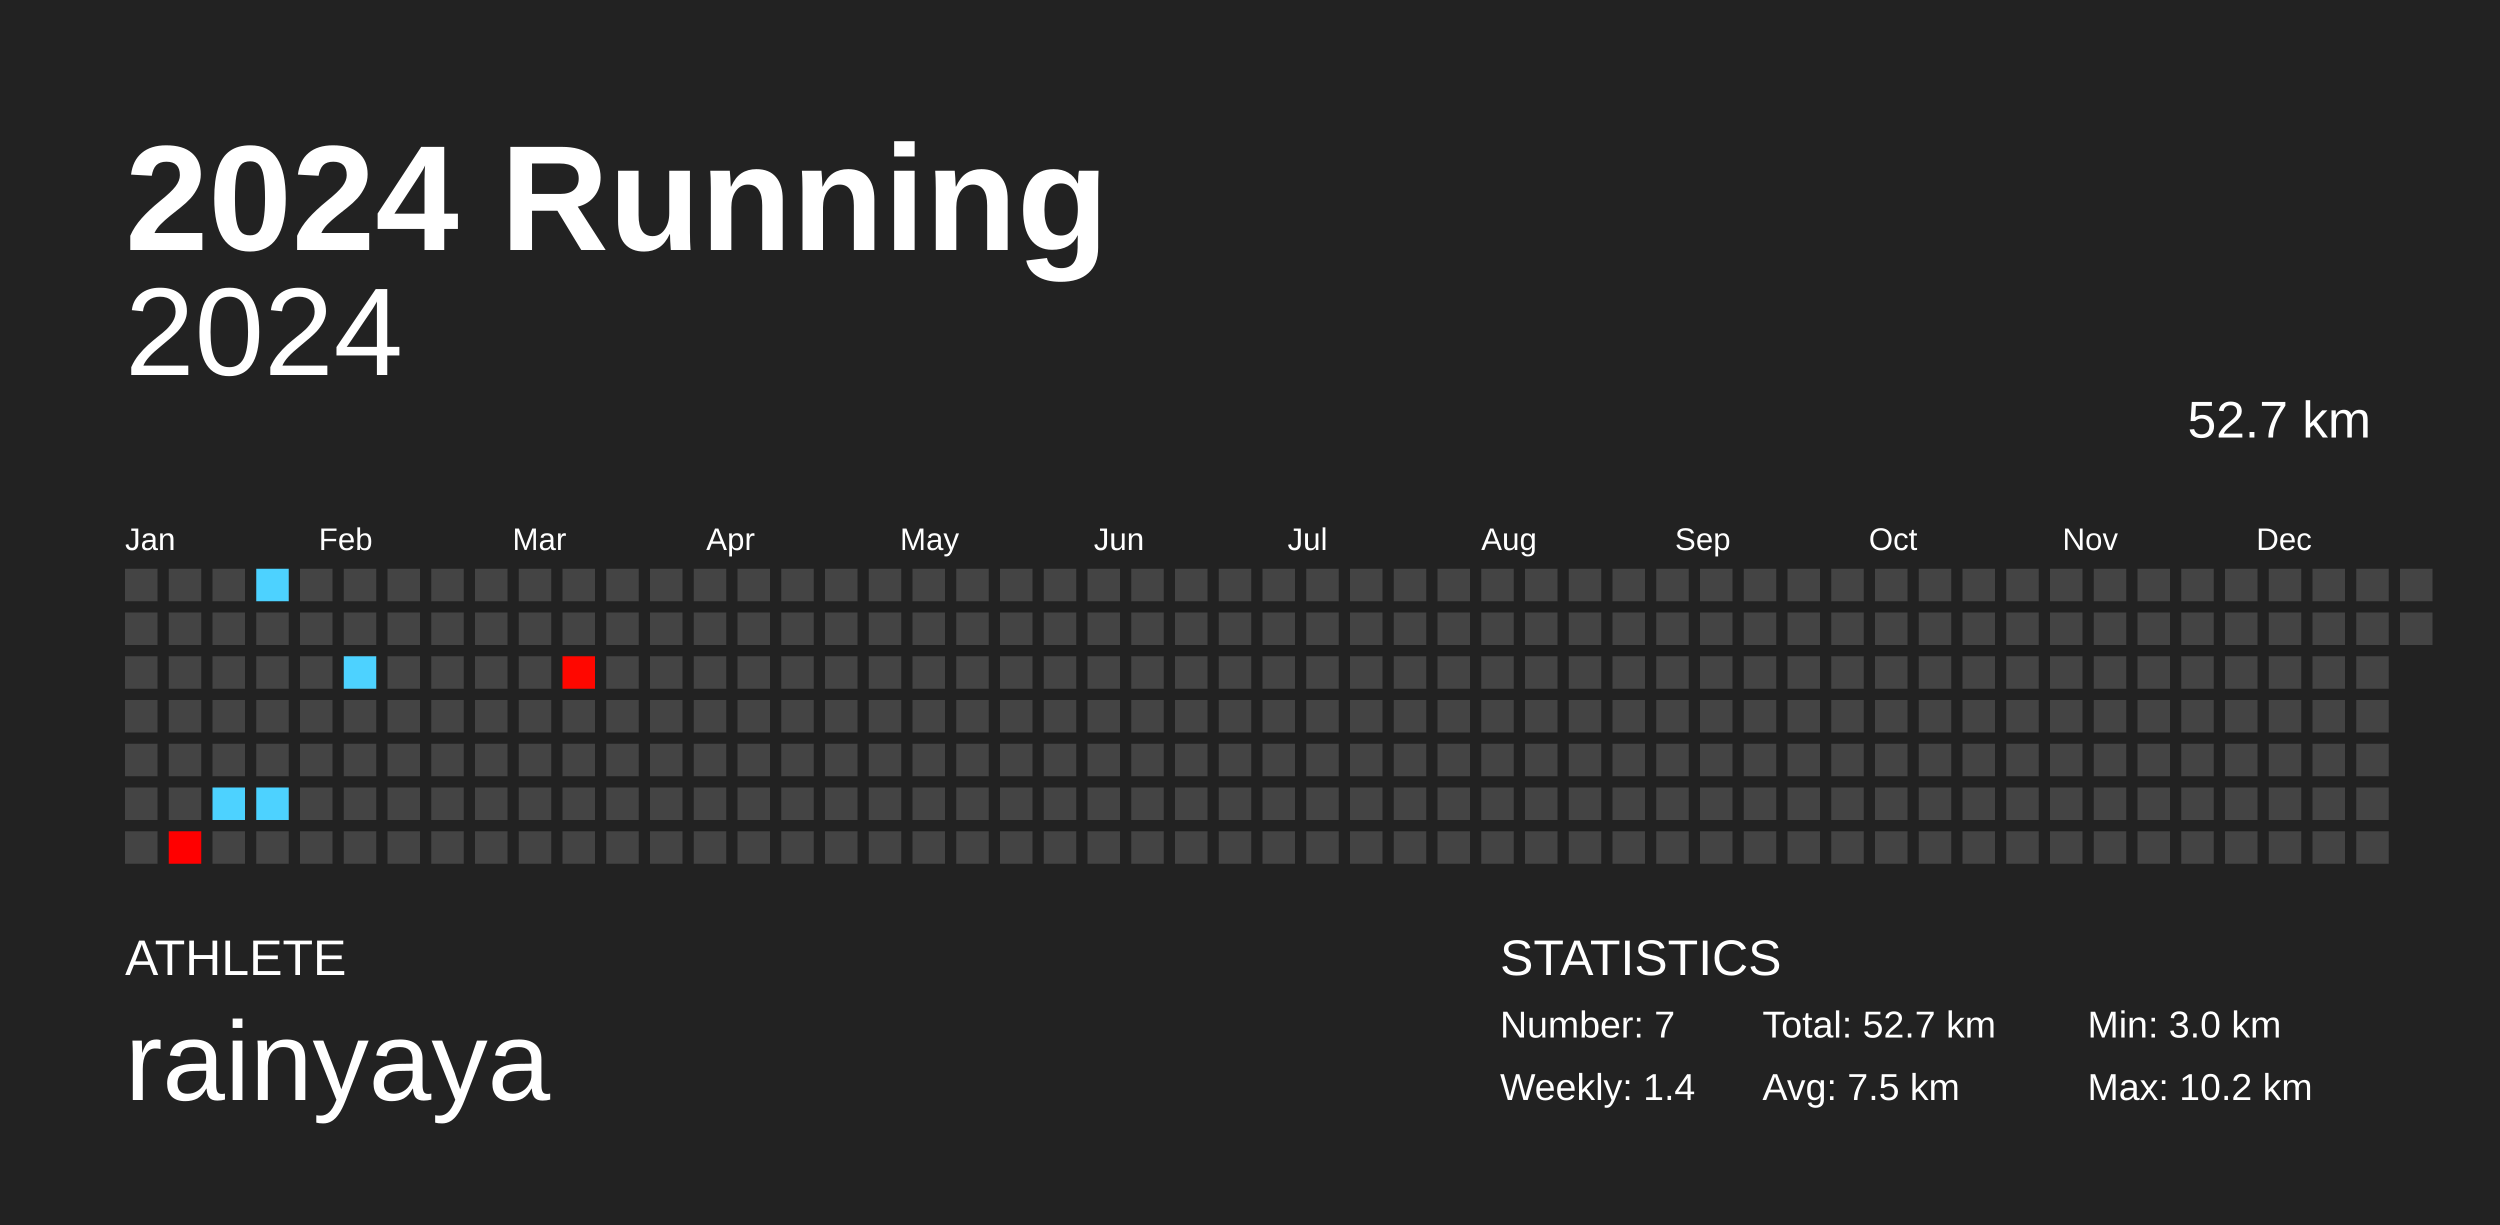
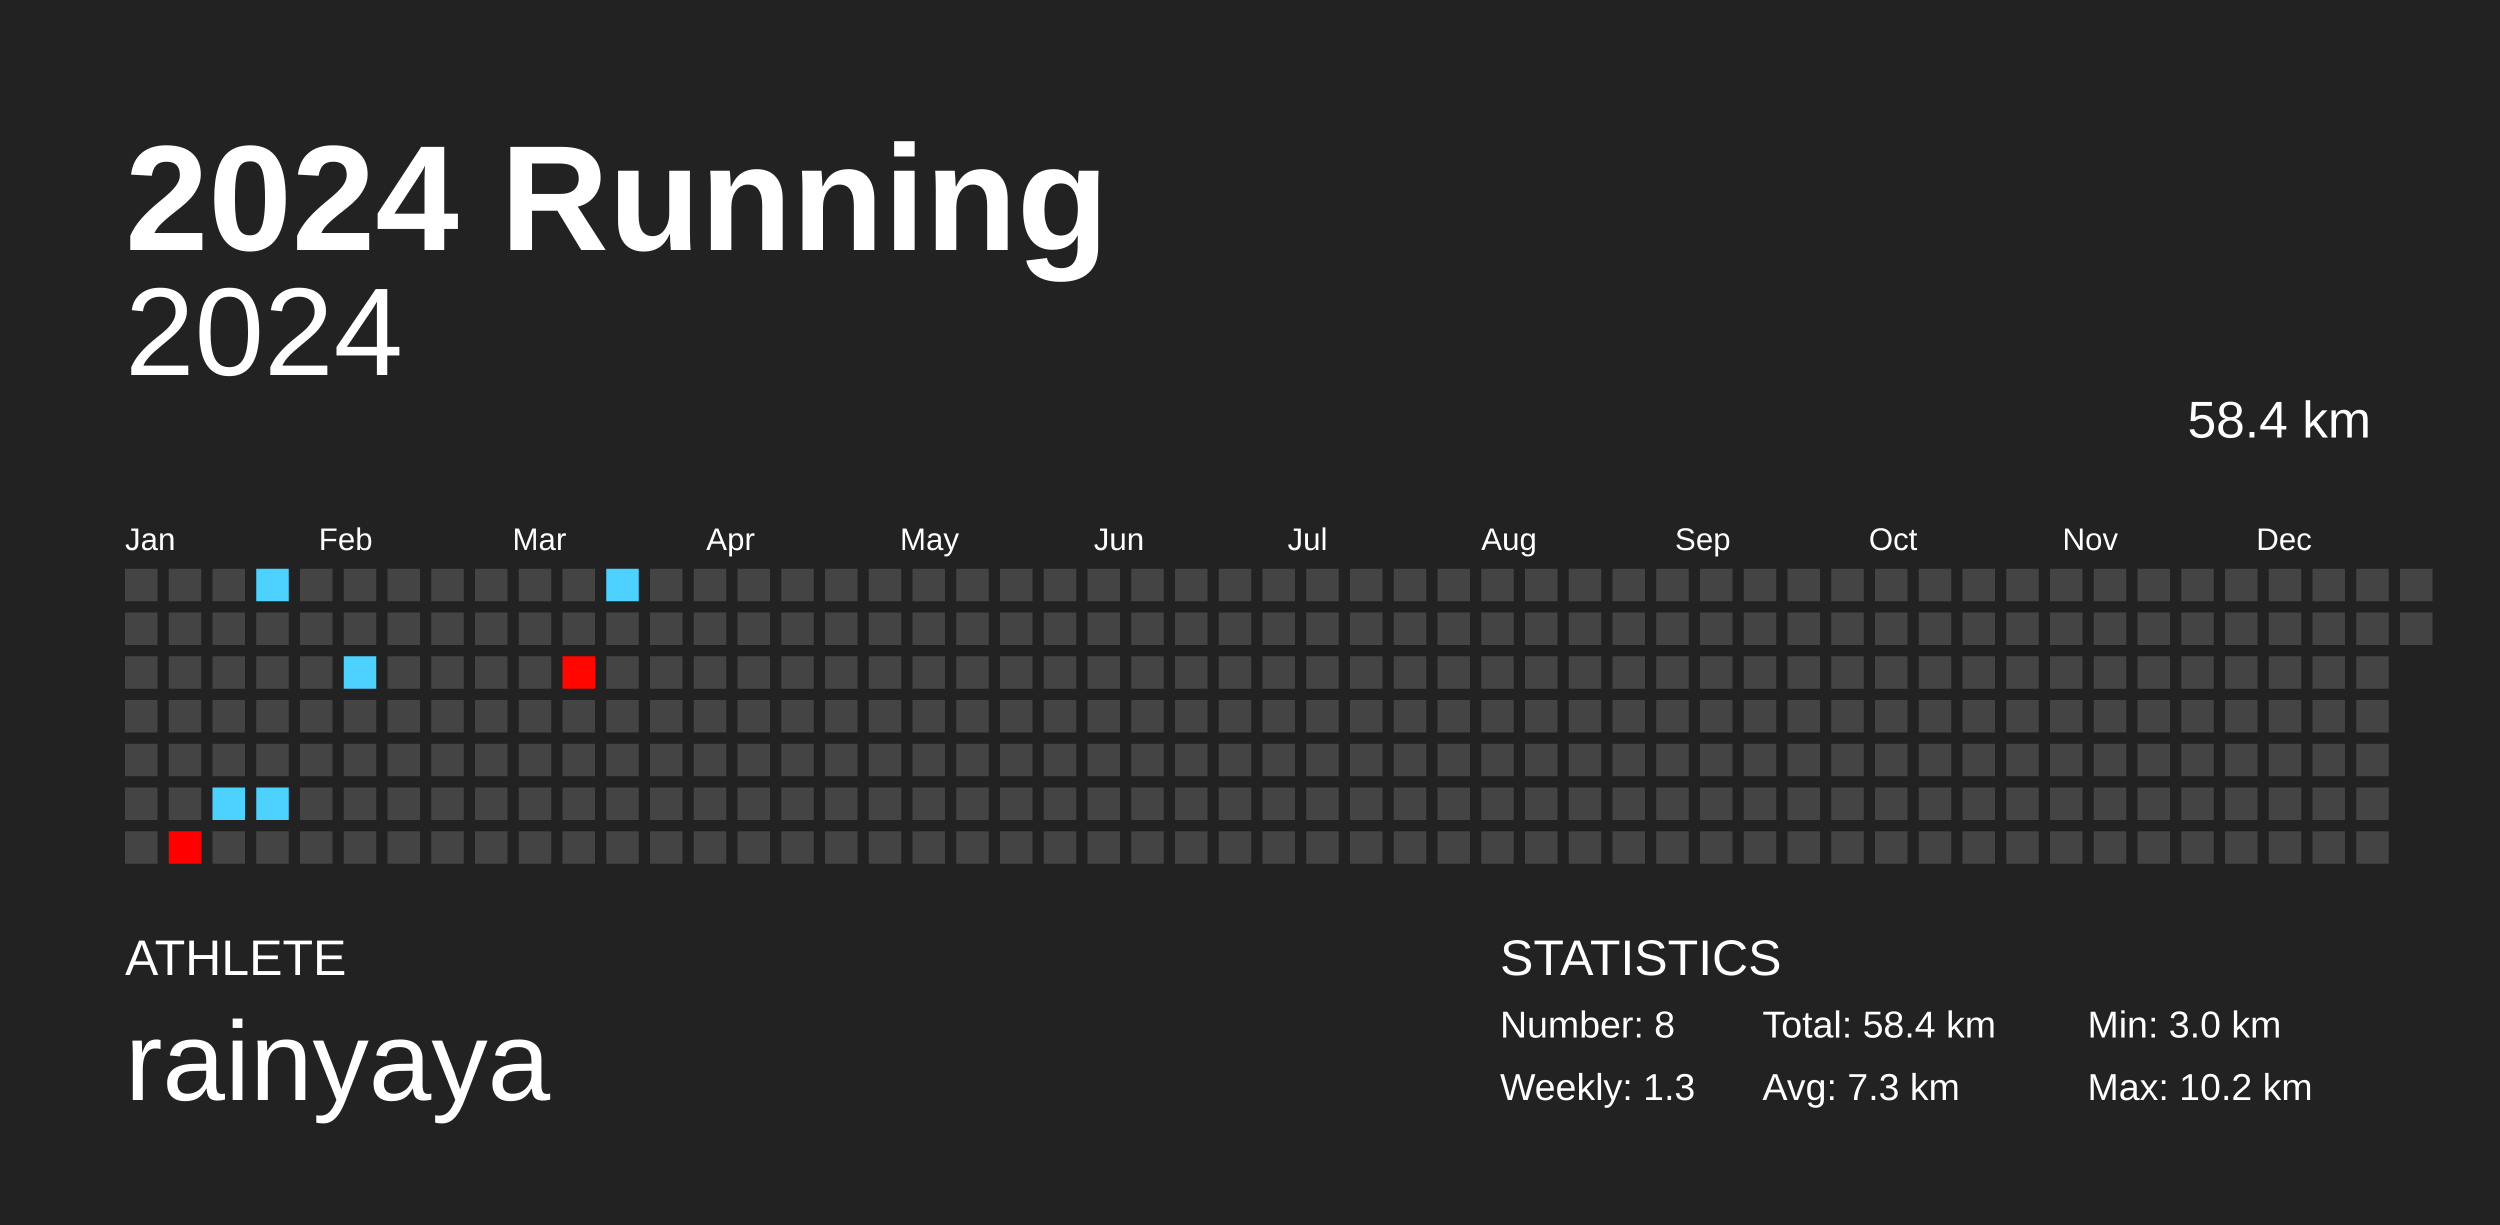
<svg xmlns="http://www.w3.org/2000/svg" baseProfile="full" height="98mm" version="1.1" viewBox="0,0,200,98" width="200mm">
  <defs />
  <rect fill="#222222" height="98" width="200" x="0" y="0" />
  <text fill="#FFFFFF" style="font-size:12px; font-family:Arial; font-weight:bold;" x="10" y="20">2024 Running</text>
  <text fill="#FFFFFF" style="font-size:4px; font-family:Arial" x="10" y="78">ATHLETE</text>
  <text fill="#FFFFFF" style="font-size:9px; font-family:Arial" x="10" y="88">rainyaya</text>
  <text fill="#FFFFFF" style="font-size:4px; font-family:Arial" x="120" y="78">STATISTICS</text>
-   <text fill="#FFFFFF" style="font-size:3px; font-family:Arial" x="120" y="83">Number: 7</text>
-   <text fill="#FFFFFF" style="font-size:3px; font-family:Arial" x="120" y="88">Weekly: 1.4</text>
-   <text fill="#FFFFFF" style="font-size:3px; font-family:Arial" x="141" y="83">Total: 52.7 km</text>
-   <text fill="#FFFFFF" style="font-size:3px; font-family:Arial" x="141" y="88">Avg: 7.5 km</text>
+   <text fill="#FFFFFF" style="font-size:3px; font-family:Arial" x="120" y="83">Number: 8</text>
+   <text fill="#FFFFFF" style="font-size:3px; font-family:Arial" x="120" y="88">Weekly: 1.3</text>
+   <text fill="#FFFFFF" style="font-size:3px; font-family:Arial" x="141" y="83">Total: 58.4 km</text>
+   <text fill="#FFFFFF" style="font-size:3px; font-family:Arial" x="141" y="88">Avg: 7.3 km</text>
  <text fill="#FFFFFF" style="font-size:3px; font-family:Arial" x="167" y="83">Min: 3.0 km</text>
  <text fill="#FFFFFF" style="font-size:3px; font-family:Arial" x="167" y="88">Max: 10.2 km</text>
  <text alignment-baseline="hanging" fill="#FFFFFF" style="font-size:10.0px; font-family:Arial;" x="10" y="30">2024</text>
-   <text alignment-baseline="hanging" fill="#FFFFFF" style="font-size:4.125px; font-family:Arial;" x="175" y="35">52.7 km</text>
+   <text alignment-baseline="hanging" fill="#FFFFFF" style="font-size:4.125px; font-family:Arial;" x="175" y="35">58.4 km</text>
  <text fill="#FFFFFF" style="font-size:2.5px; font-family:Arial" x="10.0" y="44">Jan</text>
  <text fill="#FFFFFF" style="font-size:2.5px; font-family:Arial" x="25.5" y="44">Feb</text>
  <text fill="#FFFFFF" style="font-size:2.5px; font-family:Arial" x="41.0" y="44">Mar</text>
  <text fill="#FFFFFF" style="font-size:2.5px; font-family:Arial" x="56.5" y="44">Apr</text>
  <text fill="#FFFFFF" style="font-size:2.5px; font-family:Arial" x="72.0" y="44">May</text>
  <text fill="#FFFFFF" style="font-size:2.5px; font-family:Arial" x="87.5" y="44">Jun</text>
  <text fill="#FFFFFF" style="font-size:2.5px; font-family:Arial" x="103.0" y="44">Jul</text>
  <text fill="#FFFFFF" style="font-size:2.5px; font-family:Arial" x="118.5" y="44">Aug</text>
  <text fill="#FFFFFF" style="font-size:2.5px; font-family:Arial" x="134.0" y="44">Sep</text>
  <text fill="#FFFFFF" style="font-size:2.5px; font-family:Arial" x="149.5" y="44">Oct</text>
  <text fill="#FFFFFF" style="font-size:2.5px; font-family:Arial" x="165.0" y="44">Nov</text>
  <text fill="#FFFFFF" style="font-size:2.5px; font-family:Arial" x="180.5" y="44">Dec</text>
  <rect fill="#444444" height="2.6" width="2.6" x="10.0" y="45.5" />
  <rect fill="#444444" height="2.6" width="2.6" x="10.0" y="49.0" />
  <rect fill="#444444" height="2.6" width="2.6" x="10.0" y="52.5" />
  <rect fill="#444444" height="2.6" width="2.6" x="10.0" y="56.0" />
  <rect fill="#444444" height="2.6" width="2.6" x="10.0" y="59.5" />
  <rect fill="#444444" height="2.6" width="2.6" x="10.0" y="63.0" />
  <rect fill="#444444" height="2.6" width="2.6" x="10.0" y="66.5" />
  <rect fill="#444444" height="2.6" width="2.6" x="13.5" y="45.5" />
  <rect fill="#444444" height="2.6" width="2.6" x="13.5" y="49.0" />
  <rect fill="#444444" height="2.6" width="2.6" x="13.5" y="52.5" />
  <rect fill="#444444" height="2.6" width="2.6" x="13.5" y="56.0" />
  <rect fill="#444444" height="2.6" width="2.6" x="13.5" y="59.5" />
  <rect fill="#444444" height="2.6" width="2.6" x="13.5" y="63.0" />
  <rect fill="#ff0000" height="2.6" width="2.6" x="13.5" y="66.5" />
  <rect fill="#444444" height="2.6" width="2.6" x="17.0" y="45.5" />
  <rect fill="#444444" height="2.6" width="2.6" x="17.0" y="49.0" />
  <rect fill="#444444" height="2.6" width="2.6" x="17.0" y="52.5" />
  <rect fill="#444444" height="2.6" width="2.6" x="17.0" y="56.0" />
  <rect fill="#444444" height="2.6" width="2.6" x="17.0" y="59.5" />
  <rect fill="#4dd2ff" height="2.6" width="2.6" x="17.0" y="63.0" />
  <rect fill="#444444" height="2.6" width="2.6" x="17.0" y="66.5" />
  <rect fill="#4dd2ff" height="2.6" width="2.6" x="20.5" y="45.5" />
  <rect fill="#444444" height="2.6" width="2.6" x="20.5" y="49.0" />
  <rect fill="#444444" height="2.6" width="2.6" x="20.5" y="52.5" />
  <rect fill="#444444" height="2.6" width="2.6" x="20.5" y="56.0" />
  <rect fill="#444444" height="2.6" width="2.6" x="20.5" y="59.5" />
  <rect fill="#4dd2ff" height="2.6" width="2.6" x="20.5" y="63.0" />
  <rect fill="#444444" height="2.6" width="2.6" x="20.5" y="66.5" />
  <rect fill="#444444" height="2.6" width="2.6" x="24.0" y="45.5" />
  <rect fill="#444444" height="2.6" width="2.6" x="24.0" y="49.0" />
  <rect fill="#444444" height="2.6" width="2.6" x="24.0" y="52.5" />
  <rect fill="#444444" height="2.6" width="2.6" x="24.0" y="56.0" />
  <rect fill="#444444" height="2.6" width="2.6" x="24.0" y="59.5" />
  <rect fill="#444444" height="2.6" width="2.6" x="24.0" y="63.0" />
  <rect fill="#444444" height="2.6" width="2.6" x="24.0" y="66.5" />
  <rect fill="#444444" height="2.6" width="2.6" x="27.5" y="45.5" />
  <rect fill="#444444" height="2.6" width="2.6" x="27.5" y="49.0" />
  <rect fill="#4dd2ff" height="2.6" width="2.6" x="27.5" y="52.5" />
  <rect fill="#444444" height="2.6" width="2.6" x="27.5" y="56.0" />
  <rect fill="#444444" height="2.6" width="2.6" x="27.5" y="59.5" />
  <rect fill="#444444" height="2.6" width="2.6" x="27.5" y="63.0" />
  <rect fill="#444444" height="2.6" width="2.6" x="27.5" y="66.5" />
  <rect fill="#444444" height="2.6" width="2.6" x="31.0" y="45.5" />
  <rect fill="#444444" height="2.6" width="2.6" x="31.0" y="49.0" />
  <rect fill="#444444" height="2.6" width="2.6" x="31.0" y="52.5" />
  <rect fill="#444444" height="2.6" width="2.6" x="31.0" y="56.0" />
  <rect fill="#444444" height="2.6" width="2.6" x="31.0" y="59.5" />
  <rect fill="#444444" height="2.6" width="2.6" x="31.0" y="63.0" />
  <rect fill="#444444" height="2.6" width="2.6" x="31.0" y="66.5" />
  <rect fill="#444444" height="2.6" width="2.6" x="34.5" y="45.5" />
  <rect fill="#444444" height="2.6" width="2.6" x="34.5" y="49.0" />
  <rect fill="#444444" height="2.6" width="2.6" x="34.5" y="52.5" />
  <rect fill="#444444" height="2.6" width="2.6" x="34.5" y="56.0" />
  <rect fill="#444444" height="2.6" width="2.6" x="34.5" y="59.5" />
  <rect fill="#444444" height="2.6" width="2.6" x="34.5" y="63.0" />
  <rect fill="#444444" height="2.6" width="2.6" x="34.5" y="66.5" />
  <rect fill="#444444" height="2.6" width="2.6" x="38.0" y="45.5" />
  <rect fill="#444444" height="2.6" width="2.6" x="38.0" y="49.0" />
  <rect fill="#444444" height="2.6" width="2.6" x="38.0" y="52.5" />
  <rect fill="#444444" height="2.6" width="2.6" x="38.0" y="56.0" />
  <rect fill="#444444" height="2.6" width="2.6" x="38.0" y="59.5" />
  <rect fill="#444444" height="2.6" width="2.6" x="38.0" y="63.0" />
  <rect fill="#444444" height="2.6" width="2.6" x="38.0" y="66.5" />
  <rect fill="#444444" height="2.6" width="2.6" x="41.5" y="45.5" />
  <rect fill="#444444" height="2.6" width="2.6" x="41.5" y="49.0" />
  <rect fill="#444444" height="2.6" width="2.6" x="41.5" y="52.5" />
  <rect fill="#444444" height="2.6" width="2.6" x="41.5" y="56.0" />
  <rect fill="#444444" height="2.6" width="2.6" x="41.5" y="59.5" />
  <rect fill="#444444" height="2.6" width="2.6" x="41.5" y="63.0" />
  <rect fill="#444444" height="2.6" width="2.6" x="41.5" y="66.5" />
  <rect fill="#444444" height="2.6" width="2.6" x="45.0" y="45.5" />
  <rect fill="#444444" height="2.6" width="2.6" x="45.0" y="49.0" />
-   <rect fill="#ff0700" height="2.6" width="2.6" x="45.0" y="52.5" />
+   <rect fill="#ff0600" height="2.6" width="2.6" x="45.0" y="52.5" />
  <rect fill="#444444" height="2.6" width="2.6" x="45.0" y="56.0" />
  <rect fill="#444444" height="2.6" width="2.6" x="45.0" y="59.5" />
  <rect fill="#444444" height="2.6" width="2.6" x="45.0" y="63.0" />
  <rect fill="#444444" height="2.6" width="2.6" x="45.0" y="66.5" />
-   <rect fill="#444444" height="2.6" width="2.6" x="48.5" y="45.5" />
+   <rect fill="#4dd2ff" height="2.6" width="2.6" x="48.5" y="45.5" />
  <rect fill="#444444" height="2.6" width="2.6" x="48.5" y="49.0" />
  <rect fill="#444444" height="2.6" width="2.6" x="48.5" y="52.5" />
  <rect fill="#444444" height="2.6" width="2.6" x="48.5" y="56.0" />
  <rect fill="#444444" height="2.6" width="2.6" x="48.5" y="59.5" />
  <rect fill="#444444" height="2.6" width="2.6" x="48.5" y="63.0" />
  <rect fill="#444444" height="2.6" width="2.6" x="48.5" y="66.5" />
  <rect fill="#444444" height="2.6" width="2.6" x="52.0" y="45.5" />
  <rect fill="#444444" height="2.6" width="2.6" x="52.0" y="49.0" />
  <rect fill="#444444" height="2.6" width="2.6" x="52.0" y="52.5" />
  <rect fill="#444444" height="2.6" width="2.6" x="52.0" y="56.0" />
  <rect fill="#444444" height="2.6" width="2.6" x="52.0" y="59.5" />
  <rect fill="#444444" height="2.6" width="2.6" x="52.0" y="63.0" />
  <rect fill="#444444" height="2.6" width="2.6" x="52.0" y="66.5" />
  <rect fill="#444444" height="2.6" width="2.6" x="55.5" y="45.5" />
  <rect fill="#444444" height="2.6" width="2.6" x="55.5" y="49.0" />
  <rect fill="#444444" height="2.6" width="2.6" x="55.5" y="52.5" />
  <rect fill="#444444" height="2.6" width="2.6" x="55.5" y="56.0" />
  <rect fill="#444444" height="2.6" width="2.6" x="55.5" y="59.5" />
  <rect fill="#444444" height="2.6" width="2.6" x="55.5" y="63.0" />
  <rect fill="#444444" height="2.6" width="2.6" x="55.5" y="66.5" />
  <rect fill="#444444" height="2.6" width="2.6" x="59.0" y="45.5" />
  <rect fill="#444444" height="2.6" width="2.6" x="59.0" y="49.0" />
  <rect fill="#444444" height="2.6" width="2.6" x="59.0" y="52.5" />
  <rect fill="#444444" height="2.6" width="2.6" x="59.0" y="56.0" />
  <rect fill="#444444" height="2.6" width="2.6" x="59.0" y="59.5" />
  <rect fill="#444444" height="2.6" width="2.6" x="59.0" y="63.0" />
  <rect fill="#444444" height="2.6" width="2.6" x="59.0" y="66.5" />
  <rect fill="#444444" height="2.6" width="2.6" x="62.5" y="45.5" />
  <rect fill="#444444" height="2.6" width="2.6" x="62.5" y="49.0" />
  <rect fill="#444444" height="2.6" width="2.6" x="62.5" y="52.5" />
  <rect fill="#444444" height="2.6" width="2.6" x="62.5" y="56.0" />
  <rect fill="#444444" height="2.6" width="2.6" x="62.5" y="59.5" />
  <rect fill="#444444" height="2.6" width="2.6" x="62.5" y="63.0" />
  <rect fill="#444444" height="2.6" width="2.6" x="62.5" y="66.5" />
  <rect fill="#444444" height="2.6" width="2.6" x="66.0" y="45.5" />
  <rect fill="#444444" height="2.6" width="2.6" x="66.0" y="49.0" />
  <rect fill="#444444" height="2.6" width="2.6" x="66.0" y="52.5" />
  <rect fill="#444444" height="2.6" width="2.6" x="66.0" y="56.0" />
  <rect fill="#444444" height="2.6" width="2.6" x="66.0" y="59.5" />
  <rect fill="#444444" height="2.6" width="2.6" x="66.0" y="63.0" />
  <rect fill="#444444" height="2.6" width="2.6" x="66.0" y="66.5" />
  <rect fill="#444444" height="2.6" width="2.6" x="69.5" y="45.5" />
  <rect fill="#444444" height="2.6" width="2.6" x="69.5" y="49.0" />
  <rect fill="#444444" height="2.6" width="2.6" x="69.5" y="52.5" />
  <rect fill="#444444" height="2.6" width="2.6" x="69.5" y="56.0" />
  <rect fill="#444444" height="2.6" width="2.6" x="69.5" y="59.5" />
  <rect fill="#444444" height="2.6" width="2.6" x="69.5" y="63.0" />
  <rect fill="#444444" height="2.6" width="2.6" x="69.5" y="66.5" />
  <rect fill="#444444" height="2.6" width="2.6" x="73.0" y="45.5" />
  <rect fill="#444444" height="2.6" width="2.6" x="73.0" y="49.0" />
  <rect fill="#444444" height="2.6" width="2.6" x="73.0" y="52.5" />
  <rect fill="#444444" height="2.6" width="2.6" x="73.0" y="56.0" />
  <rect fill="#444444" height="2.6" width="2.6" x="73.0" y="59.5" />
  <rect fill="#444444" height="2.6" width="2.6" x="73.0" y="63.0" />
  <rect fill="#444444" height="2.6" width="2.6" x="73.0" y="66.5" />
  <rect fill="#444444" height="2.6" width="2.6" x="76.5" y="45.5" />
  <rect fill="#444444" height="2.6" width="2.6" x="76.5" y="49.0" />
  <rect fill="#444444" height="2.6" width="2.6" x="76.5" y="52.5" />
  <rect fill="#444444" height="2.6" width="2.6" x="76.5" y="56.0" />
  <rect fill="#444444" height="2.6" width="2.6" x="76.5" y="59.5" />
  <rect fill="#444444" height="2.6" width="2.6" x="76.5" y="63.0" />
  <rect fill="#444444" height="2.6" width="2.6" x="76.5" y="66.5" />
  <rect fill="#444444" height="2.6" width="2.6" x="80.0" y="45.5" />
  <rect fill="#444444" height="2.6" width="2.6" x="80.0" y="49.0" />
  <rect fill="#444444" height="2.6" width="2.6" x="80.0" y="52.5" />
  <rect fill="#444444" height="2.6" width="2.6" x="80.0" y="56.0" />
  <rect fill="#444444" height="2.6" width="2.6" x="80.0" y="59.5" />
  <rect fill="#444444" height="2.6" width="2.6" x="80.0" y="63.0" />
  <rect fill="#444444" height="2.6" width="2.6" x="80.0" y="66.5" />
  <rect fill="#444444" height="2.6" width="2.6" x="83.5" y="45.5" />
  <rect fill="#444444" height="2.6" width="2.6" x="83.5" y="49.0" />
  <rect fill="#444444" height="2.6" width="2.6" x="83.5" y="52.5" />
  <rect fill="#444444" height="2.6" width="2.6" x="83.5" y="56.0" />
  <rect fill="#444444" height="2.6" width="2.6" x="83.5" y="59.5" />
  <rect fill="#444444" height="2.6" width="2.6" x="83.5" y="63.0" />
  <rect fill="#444444" height="2.6" width="2.6" x="83.5" y="66.5" />
  <rect fill="#444444" height="2.6" width="2.6" x="87.0" y="45.5" />
  <rect fill="#444444" height="2.6" width="2.6" x="87.0" y="49.0" />
  <rect fill="#444444" height="2.6" width="2.6" x="87.0" y="52.5" />
  <rect fill="#444444" height="2.6" width="2.6" x="87.0" y="56.0" />
  <rect fill="#444444" height="2.6" width="2.6" x="87.0" y="59.5" />
  <rect fill="#444444" height="2.6" width="2.6" x="87.0" y="63.0" />
  <rect fill="#444444" height="2.6" width="2.6" x="87.0" y="66.5" />
  <rect fill="#444444" height="2.6" width="2.6" x="90.5" y="45.5" />
  <rect fill="#444444" height="2.6" width="2.6" x="90.5" y="49.0" />
  <rect fill="#444444" height="2.6" width="2.6" x="90.5" y="52.5" />
  <rect fill="#444444" height="2.6" width="2.6" x="90.5" y="56.0" />
  <rect fill="#444444" height="2.6" width="2.6" x="90.5" y="59.5" />
  <rect fill="#444444" height="2.6" width="2.6" x="90.5" y="63.0" />
  <rect fill="#444444" height="2.6" width="2.6" x="90.5" y="66.5" />
  <rect fill="#444444" height="2.6" width="2.6" x="94.0" y="45.5" />
  <rect fill="#444444" height="2.6" width="2.6" x="94.0" y="49.0" />
  <rect fill="#444444" height="2.6" width="2.6" x="94.0" y="52.5" />
  <rect fill="#444444" height="2.6" width="2.6" x="94.0" y="56.0" />
  <rect fill="#444444" height="2.6" width="2.6" x="94.0" y="59.5" />
  <rect fill="#444444" height="2.6" width="2.6" x="94.0" y="63.0" />
  <rect fill="#444444" height="2.6" width="2.6" x="94.0" y="66.5" />
  <rect fill="#444444" height="2.6" width="2.6" x="97.5" y="45.5" />
  <rect fill="#444444" height="2.6" width="2.6" x="97.5" y="49.0" />
  <rect fill="#444444" height="2.6" width="2.6" x="97.5" y="52.5" />
  <rect fill="#444444" height="2.6" width="2.6" x="97.5" y="56.0" />
  <rect fill="#444444" height="2.6" width="2.6" x="97.5" y="59.5" />
  <rect fill="#444444" height="2.6" width="2.6" x="97.5" y="63.0" />
  <rect fill="#444444" height="2.6" width="2.6" x="97.5" y="66.5" />
  <rect fill="#444444" height="2.6" width="2.6" x="101.0" y="45.5" />
  <rect fill="#444444" height="2.6" width="2.6" x="101.0" y="49.0" />
  <rect fill="#444444" height="2.6" width="2.6" x="101.0" y="52.5" />
  <rect fill="#444444" height="2.6" width="2.6" x="101.0" y="56.0" />
  <rect fill="#444444" height="2.6" width="2.6" x="101.0" y="59.5" />
  <rect fill="#444444" height="2.6" width="2.6" x="101.0" y="63.0" />
  <rect fill="#444444" height="2.6" width="2.6" x="101.0" y="66.5" />
  <rect fill="#444444" height="2.6" width="2.6" x="104.5" y="45.5" />
  <rect fill="#444444" height="2.6" width="2.6" x="104.5" y="49.0" />
  <rect fill="#444444" height="2.6" width="2.6" x="104.5" y="52.5" />
  <rect fill="#444444" height="2.6" width="2.6" x="104.5" y="56.0" />
  <rect fill="#444444" height="2.6" width="2.6" x="104.5" y="59.5" />
  <rect fill="#444444" height="2.6" width="2.6" x="104.5" y="63.0" />
  <rect fill="#444444" height="2.6" width="2.6" x="104.5" y="66.5" />
  <rect fill="#444444" height="2.6" width="2.6" x="108.0" y="45.5" />
  <rect fill="#444444" height="2.6" width="2.6" x="108.0" y="49.0" />
  <rect fill="#444444" height="2.6" width="2.6" x="108.0" y="52.5" />
  <rect fill="#444444" height="2.6" width="2.6" x="108.0" y="56.0" />
  <rect fill="#444444" height="2.6" width="2.6" x="108.0" y="59.5" />
  <rect fill="#444444" height="2.6" width="2.6" x="108.0" y="63.0" />
  <rect fill="#444444" height="2.6" width="2.6" x="108.0" y="66.5" />
  <rect fill="#444444" height="2.6" width="2.6" x="111.5" y="45.5" />
  <rect fill="#444444" height="2.6" width="2.6" x="111.5" y="49.0" />
  <rect fill="#444444" height="2.6" width="2.6" x="111.5" y="52.5" />
  <rect fill="#444444" height="2.6" width="2.6" x="111.5" y="56.0" />
  <rect fill="#444444" height="2.6" width="2.6" x="111.5" y="59.5" />
  <rect fill="#444444" height="2.6" width="2.6" x="111.5" y="63.0" />
  <rect fill="#444444" height="2.6" width="2.6" x="111.5" y="66.5" />
  <rect fill="#444444" height="2.6" width="2.6" x="115.0" y="45.5" />
  <rect fill="#444444" height="2.6" width="2.6" x="115.0" y="49.0" />
  <rect fill="#444444" height="2.6" width="2.6" x="115.0" y="52.5" />
  <rect fill="#444444" height="2.6" width="2.6" x="115.0" y="56.0" />
  <rect fill="#444444" height="2.6" width="2.6" x="115.0" y="59.5" />
  <rect fill="#444444" height="2.6" width="2.6" x="115.0" y="63.0" />
  <rect fill="#444444" height="2.6" width="2.6" x="115.0" y="66.5" />
  <rect fill="#444444" height="2.6" width="2.6" x="118.5" y="45.5" />
  <rect fill="#444444" height="2.6" width="2.6" x="118.5" y="49.0" />
  <rect fill="#444444" height="2.6" width="2.6" x="118.5" y="52.5" />
  <rect fill="#444444" height="2.6" width="2.6" x="118.5" y="56.0" />
  <rect fill="#444444" height="2.6" width="2.6" x="118.5" y="59.5" />
  <rect fill="#444444" height="2.6" width="2.6" x="118.5" y="63.0" />
  <rect fill="#444444" height="2.6" width="2.6" x="118.5" y="66.5" />
  <rect fill="#444444" height="2.6" width="2.6" x="122.0" y="45.5" />
  <rect fill="#444444" height="2.6" width="2.6" x="122.0" y="49.0" />
  <rect fill="#444444" height="2.6" width="2.6" x="122.0" y="52.5" />
  <rect fill="#444444" height="2.6" width="2.6" x="122.0" y="56.0" />
  <rect fill="#444444" height="2.6" width="2.6" x="122.0" y="59.5" />
  <rect fill="#444444" height="2.6" width="2.6" x="122.0" y="63.0" />
  <rect fill="#444444" height="2.6" width="2.6" x="122.0" y="66.5" />
  <rect fill="#444444" height="2.6" width="2.6" x="125.5" y="45.5" />
  <rect fill="#444444" height="2.6" width="2.6" x="125.5" y="49.0" />
  <rect fill="#444444" height="2.6" width="2.6" x="125.5" y="52.5" />
  <rect fill="#444444" height="2.6" width="2.6" x="125.5" y="56.0" />
  <rect fill="#444444" height="2.6" width="2.6" x="125.5" y="59.5" />
  <rect fill="#444444" height="2.6" width="2.6" x="125.5" y="63.0" />
  <rect fill="#444444" height="2.6" width="2.6" x="125.5" y="66.5" />
  <rect fill="#444444" height="2.6" width="2.6" x="129.0" y="45.5" />
  <rect fill="#444444" height="2.6" width="2.6" x="129.0" y="49.0" />
  <rect fill="#444444" height="2.6" width="2.6" x="129.0" y="52.5" />
  <rect fill="#444444" height="2.6" width="2.6" x="129.0" y="56.0" />
  <rect fill="#444444" height="2.6" width="2.6" x="129.0" y="59.5" />
  <rect fill="#444444" height="2.6" width="2.6" x="129.0" y="63.0" />
  <rect fill="#444444" height="2.6" width="2.6" x="129.0" y="66.5" />
  <rect fill="#444444" height="2.6" width="2.6" x="132.5" y="45.5" />
  <rect fill="#444444" height="2.6" width="2.6" x="132.5" y="49.0" />
  <rect fill="#444444" height="2.6" width="2.6" x="132.5" y="52.5" />
  <rect fill="#444444" height="2.6" width="2.6" x="132.5" y="56.0" />
  <rect fill="#444444" height="2.6" width="2.6" x="132.5" y="59.5" />
  <rect fill="#444444" height="2.6" width="2.6" x="132.5" y="63.0" />
  <rect fill="#444444" height="2.6" width="2.6" x="132.5" y="66.5" />
  <rect fill="#444444" height="2.6" width="2.6" x="136.0" y="45.5" />
  <rect fill="#444444" height="2.6" width="2.6" x="136.0" y="49.0" />
  <rect fill="#444444" height="2.6" width="2.6" x="136.0" y="52.5" />
  <rect fill="#444444" height="2.6" width="2.6" x="136.0" y="56.0" />
  <rect fill="#444444" height="2.6" width="2.6" x="136.0" y="59.5" />
  <rect fill="#444444" height="2.6" width="2.6" x="136.0" y="63.0" />
  <rect fill="#444444" height="2.6" width="2.6" x="136.0" y="66.5" />
  <rect fill="#444444" height="2.6" width="2.6" x="139.5" y="45.5" />
  <rect fill="#444444" height="2.6" width="2.6" x="139.5" y="49.0" />
  <rect fill="#444444" height="2.6" width="2.6" x="139.5" y="52.5" />
  <rect fill="#444444" height="2.6" width="2.6" x="139.5" y="56.0" />
  <rect fill="#444444" height="2.6" width="2.6" x="139.5" y="59.5" />
  <rect fill="#444444" height="2.6" width="2.6" x="139.5" y="63.0" />
  <rect fill="#444444" height="2.6" width="2.6" x="139.5" y="66.5" />
  <rect fill="#444444" height="2.6" width="2.6" x="143.0" y="45.5" />
  <rect fill="#444444" height="2.6" width="2.6" x="143.0" y="49.0" />
  <rect fill="#444444" height="2.6" width="2.6" x="143.0" y="52.5" />
  <rect fill="#444444" height="2.6" width="2.6" x="143.0" y="56.0" />
  <rect fill="#444444" height="2.6" width="2.6" x="143.0" y="59.5" />
  <rect fill="#444444" height="2.6" width="2.6" x="143.0" y="63.0" />
  <rect fill="#444444" height="2.6" width="2.6" x="143.0" y="66.5" />
  <rect fill="#444444" height="2.6" width="2.6" x="146.5" y="45.5" />
  <rect fill="#444444" height="2.6" width="2.6" x="146.5" y="49.0" />
  <rect fill="#444444" height="2.6" width="2.6" x="146.5" y="52.5" />
  <rect fill="#444444" height="2.6" width="2.6" x="146.5" y="56.0" />
  <rect fill="#444444" height="2.6" width="2.6" x="146.5" y="59.5" />
  <rect fill="#444444" height="2.6" width="2.6" x="146.5" y="63.0" />
  <rect fill="#444444" height="2.6" width="2.6" x="146.5" y="66.5" />
  <rect fill="#444444" height="2.6" width="2.6" x="150.0" y="45.5" />
  <rect fill="#444444" height="2.6" width="2.6" x="150.0" y="49.0" />
  <rect fill="#444444" height="2.6" width="2.6" x="150.0" y="52.5" />
  <rect fill="#444444" height="2.6" width="2.6" x="150.0" y="56.0" />
  <rect fill="#444444" height="2.6" width="2.6" x="150.0" y="59.5" />
  <rect fill="#444444" height="2.6" width="2.6" x="150.0" y="63.0" />
  <rect fill="#444444" height="2.6" width="2.6" x="150.0" y="66.5" />
  <rect fill="#444444" height="2.6" width="2.6" x="153.5" y="45.5" />
  <rect fill="#444444" height="2.6" width="2.6" x="153.5" y="49.0" />
  <rect fill="#444444" height="2.6" width="2.6" x="153.5" y="52.5" />
  <rect fill="#444444" height="2.6" width="2.6" x="153.5" y="56.0" />
  <rect fill="#444444" height="2.6" width="2.6" x="153.5" y="59.5" />
  <rect fill="#444444" height="2.6" width="2.6" x="153.5" y="63.0" />
  <rect fill="#444444" height="2.6" width="2.6" x="153.5" y="66.5" />
  <rect fill="#444444" height="2.6" width="2.6" x="157.0" y="45.5" />
  <rect fill="#444444" height="2.6" width="2.6" x="157.0" y="49.0" />
  <rect fill="#444444" height="2.6" width="2.6" x="157.0" y="52.5" />
  <rect fill="#444444" height="2.6" width="2.6" x="157.0" y="56.0" />
  <rect fill="#444444" height="2.6" width="2.6" x="157.0" y="59.5" />
  <rect fill="#444444" height="2.6" width="2.6" x="157.0" y="63.0" />
  <rect fill="#444444" height="2.6" width="2.6" x="157.0" y="66.5" />
  <rect fill="#444444" height="2.6" width="2.6" x="160.5" y="45.5" />
  <rect fill="#444444" height="2.6" width="2.6" x="160.5" y="49.0" />
  <rect fill="#444444" height="2.6" width="2.6" x="160.5" y="52.5" />
  <rect fill="#444444" height="2.6" width="2.6" x="160.5" y="56.0" />
  <rect fill="#444444" height="2.6" width="2.6" x="160.5" y="59.5" />
  <rect fill="#444444" height="2.6" width="2.6" x="160.5" y="63.0" />
  <rect fill="#444444" height="2.6" width="2.6" x="160.5" y="66.5" />
  <rect fill="#444444" height="2.6" width="2.6" x="164.0" y="45.5" />
  <rect fill="#444444" height="2.6" width="2.6" x="164.0" y="49.0" />
  <rect fill="#444444" height="2.6" width="2.6" x="164.0" y="52.5" />
  <rect fill="#444444" height="2.6" width="2.6" x="164.0" y="56.0" />
  <rect fill="#444444" height="2.6" width="2.6" x="164.0" y="59.5" />
  <rect fill="#444444" height="2.6" width="2.6" x="164.0" y="63.0" />
  <rect fill="#444444" height="2.6" width="2.6" x="164.0" y="66.5" />
  <rect fill="#444444" height="2.6" width="2.6" x="167.5" y="45.5" />
  <rect fill="#444444" height="2.6" width="2.6" x="167.5" y="49.0" />
  <rect fill="#444444" height="2.6" width="2.6" x="167.5" y="52.5" />
  <rect fill="#444444" height="2.6" width="2.6" x="167.5" y="56.0" />
  <rect fill="#444444" height="2.6" width="2.6" x="167.5" y="59.5" />
  <rect fill="#444444" height="2.6" width="2.6" x="167.5" y="63.0" />
  <rect fill="#444444" height="2.6" width="2.6" x="167.5" y="66.5" />
  <rect fill="#444444" height="2.6" width="2.6" x="171.0" y="45.5" />
  <rect fill="#444444" height="2.6" width="2.6" x="171.0" y="49.0" />
  <rect fill="#444444" height="2.6" width="2.6" x="171.0" y="52.5" />
  <rect fill="#444444" height="2.6" width="2.6" x="171.0" y="56.0" />
  <rect fill="#444444" height="2.6" width="2.6" x="171.0" y="59.5" />
  <rect fill="#444444" height="2.6" width="2.6" x="171.0" y="63.0" />
  <rect fill="#444444" height="2.6" width="2.6" x="171.0" y="66.5" />
  <rect fill="#444444" height="2.6" width="2.6" x="174.5" y="45.5" />
  <rect fill="#444444" height="2.6" width="2.6" x="174.5" y="49.0" />
  <rect fill="#444444" height="2.6" width="2.6" x="174.5" y="52.5" />
  <rect fill="#444444" height="2.6" width="2.6" x="174.5" y="56.0" />
  <rect fill="#444444" height="2.6" width="2.6" x="174.5" y="59.5" />
  <rect fill="#444444" height="2.6" width="2.6" x="174.5" y="63.0" />
  <rect fill="#444444" height="2.6" width="2.6" x="174.5" y="66.5" />
  <rect fill="#444444" height="2.6" width="2.6" x="178.0" y="45.5" />
  <rect fill="#444444" height="2.6" width="2.6" x="178.0" y="49.0" />
  <rect fill="#444444" height="2.6" width="2.6" x="178.0" y="52.5" />
  <rect fill="#444444" height="2.6" width="2.6" x="178.0" y="56.0" />
  <rect fill="#444444" height="2.6" width="2.6" x="178.0" y="59.5" />
  <rect fill="#444444" height="2.6" width="2.6" x="178.0" y="63.0" />
  <rect fill="#444444" height="2.6" width="2.6" x="178.0" y="66.5" />
  <rect fill="#444444" height="2.6" width="2.6" x="181.5" y="45.5" />
  <rect fill="#444444" height="2.6" width="2.6" x="181.5" y="49.0" />
  <rect fill="#444444" height="2.6" width="2.6" x="181.5" y="52.5" />
  <rect fill="#444444" height="2.6" width="2.6" x="181.5" y="56.0" />
  <rect fill="#444444" height="2.6" width="2.6" x="181.5" y="59.5" />
  <rect fill="#444444" height="2.6" width="2.6" x="181.5" y="63.0" />
  <rect fill="#444444" height="2.6" width="2.6" x="181.5" y="66.5" />
  <rect fill="#444444" height="2.6" width="2.6" x="185.0" y="45.5" />
  <rect fill="#444444" height="2.6" width="2.6" x="185.0" y="49.0" />
  <rect fill="#444444" height="2.6" width="2.6" x="185.0" y="52.5" />
  <rect fill="#444444" height="2.6" width="2.6" x="185.0" y="56.0" />
  <rect fill="#444444" height="2.6" width="2.6" x="185.0" y="59.5" />
  <rect fill="#444444" height="2.6" width="2.6" x="185.0" y="63.0" />
  <rect fill="#444444" height="2.6" width="2.6" x="185.0" y="66.5" />
  <rect fill="#444444" height="2.6" width="2.6" x="188.5" y="45.5" />
  <rect fill="#444444" height="2.6" width="2.6" x="188.5" y="49.0" />
  <rect fill="#444444" height="2.6" width="2.6" x="188.5" y="52.5" />
  <rect fill="#444444" height="2.6" width="2.6" x="188.5" y="56.0" />
  <rect fill="#444444" height="2.6" width="2.6" x="188.5" y="59.5" />
  <rect fill="#444444" height="2.6" width="2.6" x="188.5" y="63.0" />
  <rect fill="#444444" height="2.6" width="2.6" x="188.5" y="66.5" />
  <rect fill="#444444" height="2.6" width="2.6" x="192.0" y="45.5" />
  <rect fill="#444444" height="2.6" width="2.6" x="192.0" y="49.0" />
</svg>
